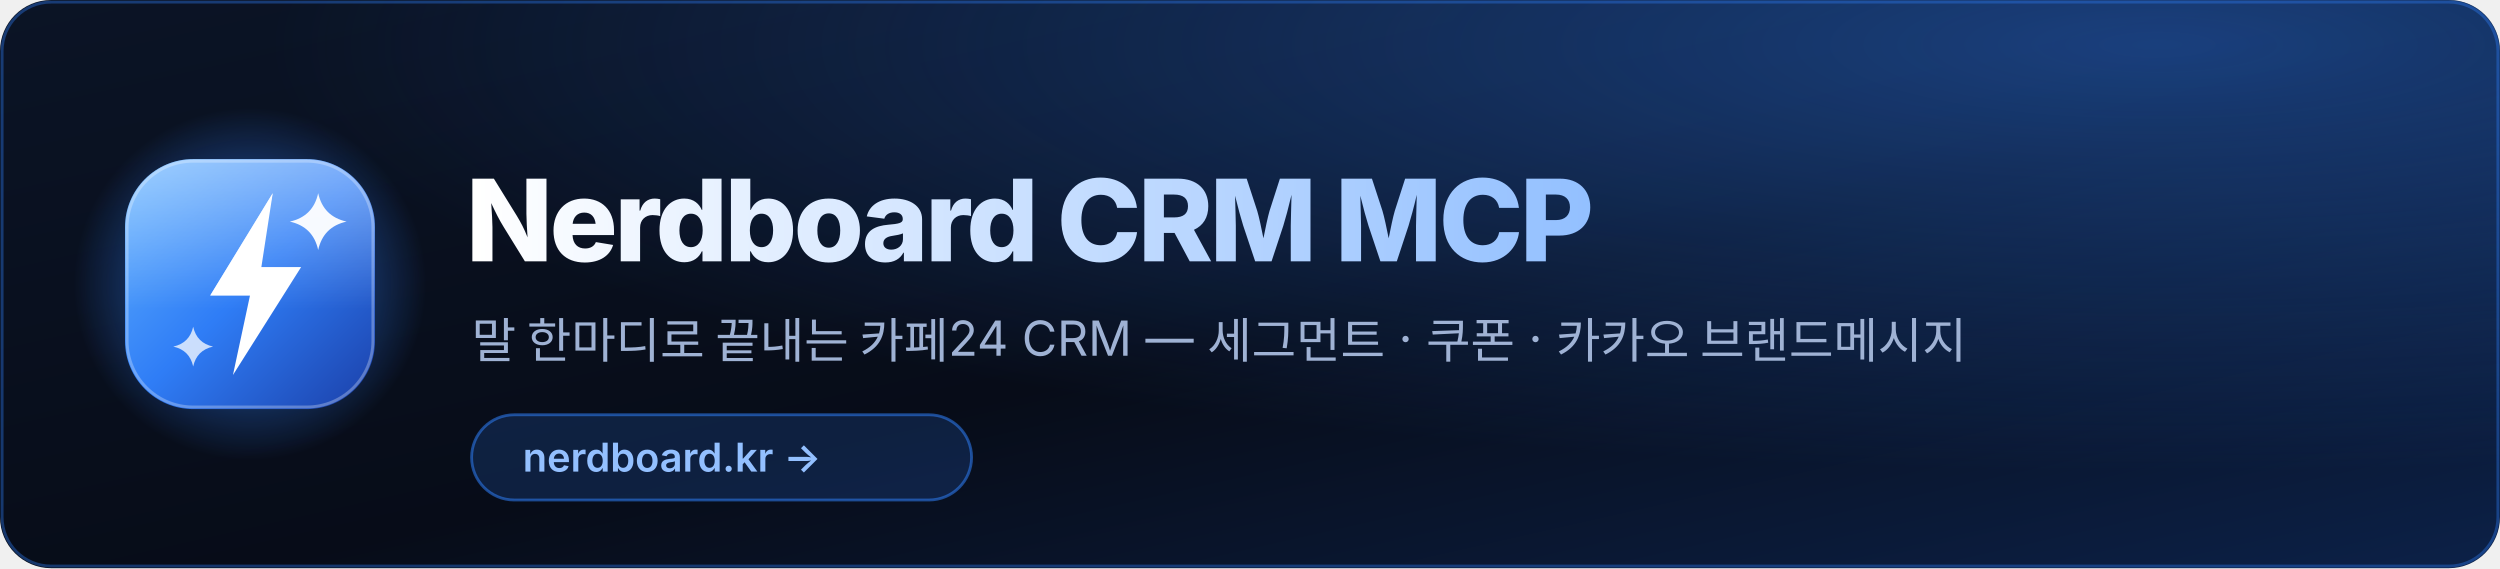
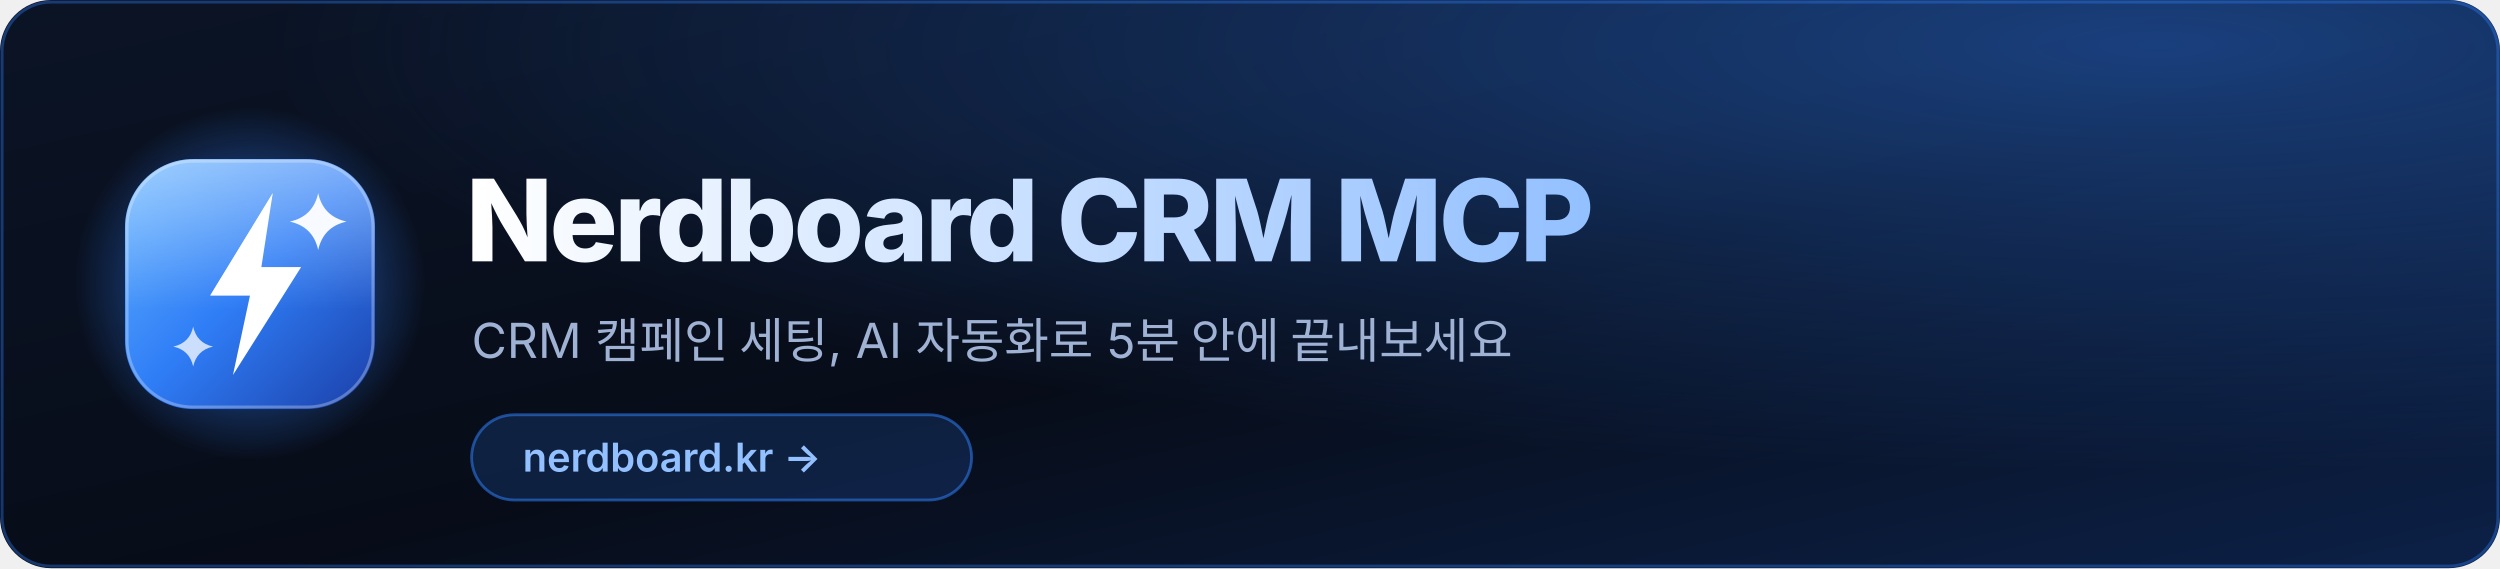
<svg xmlns="http://www.w3.org/2000/svg" width="880" height="200" viewBox="0 0 880 200" role="img" aria-label="Nerdboard CRM MCP">
  <defs>
    <linearGradient id="bg" x1="0" y1="0" x2="1" y2="1">
      <stop offset="0%" stop-color="#0B1426" />
      <stop offset="55%" stop-color="#070C18" />
      <stop offset="100%" stop-color="#0C2148" />
    </linearGradient>
    <linearGradient id="title" x1="0" y1="0" x2="1" y2="0">
      <stop offset="0%" stop-color="#FFFFFF" />
      <stop offset="100%" stop-color="#93C0FF" />
    </linearGradient>
    <radialGradient id="glow" cx="0.86" cy="0.08" r="0.75">
      <stop offset="0%" stop-color="#2F7DF6" stop-opacity="0.45" />
      <stop offset="100%" stop-color="#2F7DF6" stop-opacity="0" />
    </radialGradient>
    <linearGradient id="mark" x1="0" y1="0" x2="1" y2="1">
      <stop offset="0%" stop-color="#63B3FF" />
      <stop offset="50%" stop-color="#2F7DF6" />
      <stop offset="100%" stop-color="#1B3FA8" />
    </linearGradient>
    <linearGradient id="gloss" x1="0" y1="0" x2="0" y2="1">
      <stop offset="0%" stop-color="#FFFFFF" stop-opacity="0.38" />
      <stop offset="60%" stop-color="#FFFFFF" stop-opacity="0" />
    </linearGradient>
    <radialGradient id="halo" cx="0.5" cy="0.5" r="0.5">
      <stop offset="55%" stop-color="#2F7DF6" stop-opacity="0.38" />
      <stop offset="100%" stop-color="#2F7DF6" stop-opacity="0" />
    </radialGradient>
  </defs>
  <rect width="880" height="200" rx="18" fill="url(#bg)" />
  <rect width="880" height="200" rx="18" fill="url(#glow)" />
  <rect x="0.75" y="0.75" width="878.5" height="198.5" rx="17.25" fill="none" stroke="#2F7DF6" stroke-opacity="0.38" />
  <circle cx="88" cy="100" r="62" fill="url(#halo)" />
  <rect x="44" y="56" width="88" height="88" rx="24" fill="url(#mark)" />
  <rect x="44" y="56" width="88" height="88" rx="24" fill="url(#gloss)" />
  <rect x="44.75" y="56.75" width="86.5" height="86.5" rx="23.25" fill="none" stroke="#FFFFFF" stroke-opacity="0.28" />
  <path d="M96 68 L74 104 H88 L82 132 L106 94 H92 Z" fill="#FFFFFF" />
  <path d="M96 68 L74 104 H88 Z" fill="#FFFFFF" fill-opacity="0.62" />
  <path d="M112 68 Q113.8 76.2 122 78 Q113.8 79.8 112 88 Q110.2 79.8 102 78 Q110.2 76.2 112 68 Z" fill="#FFFFFF" fill-opacity="0.95" />
  <path d="M68 115 Q69.26 120.74 75 122 Q69.26 123.26 68 129 Q66.74 123.26 61 122 Q66.74 120.74 68 115 Z" fill="#FFFFFF" fill-opacity="0.75" />
  <text x="164" y="92" font-family="Inter, Helvetica, Arial, sans-serif" font-size="40" font-weight="800" letter-spacing="-1.2" fill="url(#title)">Nerdboard CRM MCP</text>
-   <text x="166" y="126" font-family="Inter, Helvetica, Arial, sans-serif" font-size="17" fill="#9FB2D4">말 한마디로 끝내는 카페24 CRM — 세그먼트 · 쿠폰 · 카카오 브랜드메시지</text>
+   <text x="166" y="126" font-family="Inter, Helvetica, Arial, sans-serif" font-size="17" fill="#9FB2D4">CRM 캠페인 세팅, AI 자동화로 5분 안에 끝내보세요</text>
  <rect x="166" y="146" width="176" height="30" rx="15" fill="#2F7DF6" fill-opacity="0.18" stroke="#2F7DF6" stroke-opacity="0.55" />
  <text x="184" y="166" font-family="Inter, Helvetica, Arial, sans-serif" font-size="14" font-weight="600" fill="#93C0FF">nerdboard.kr  →</text>
</svg>
